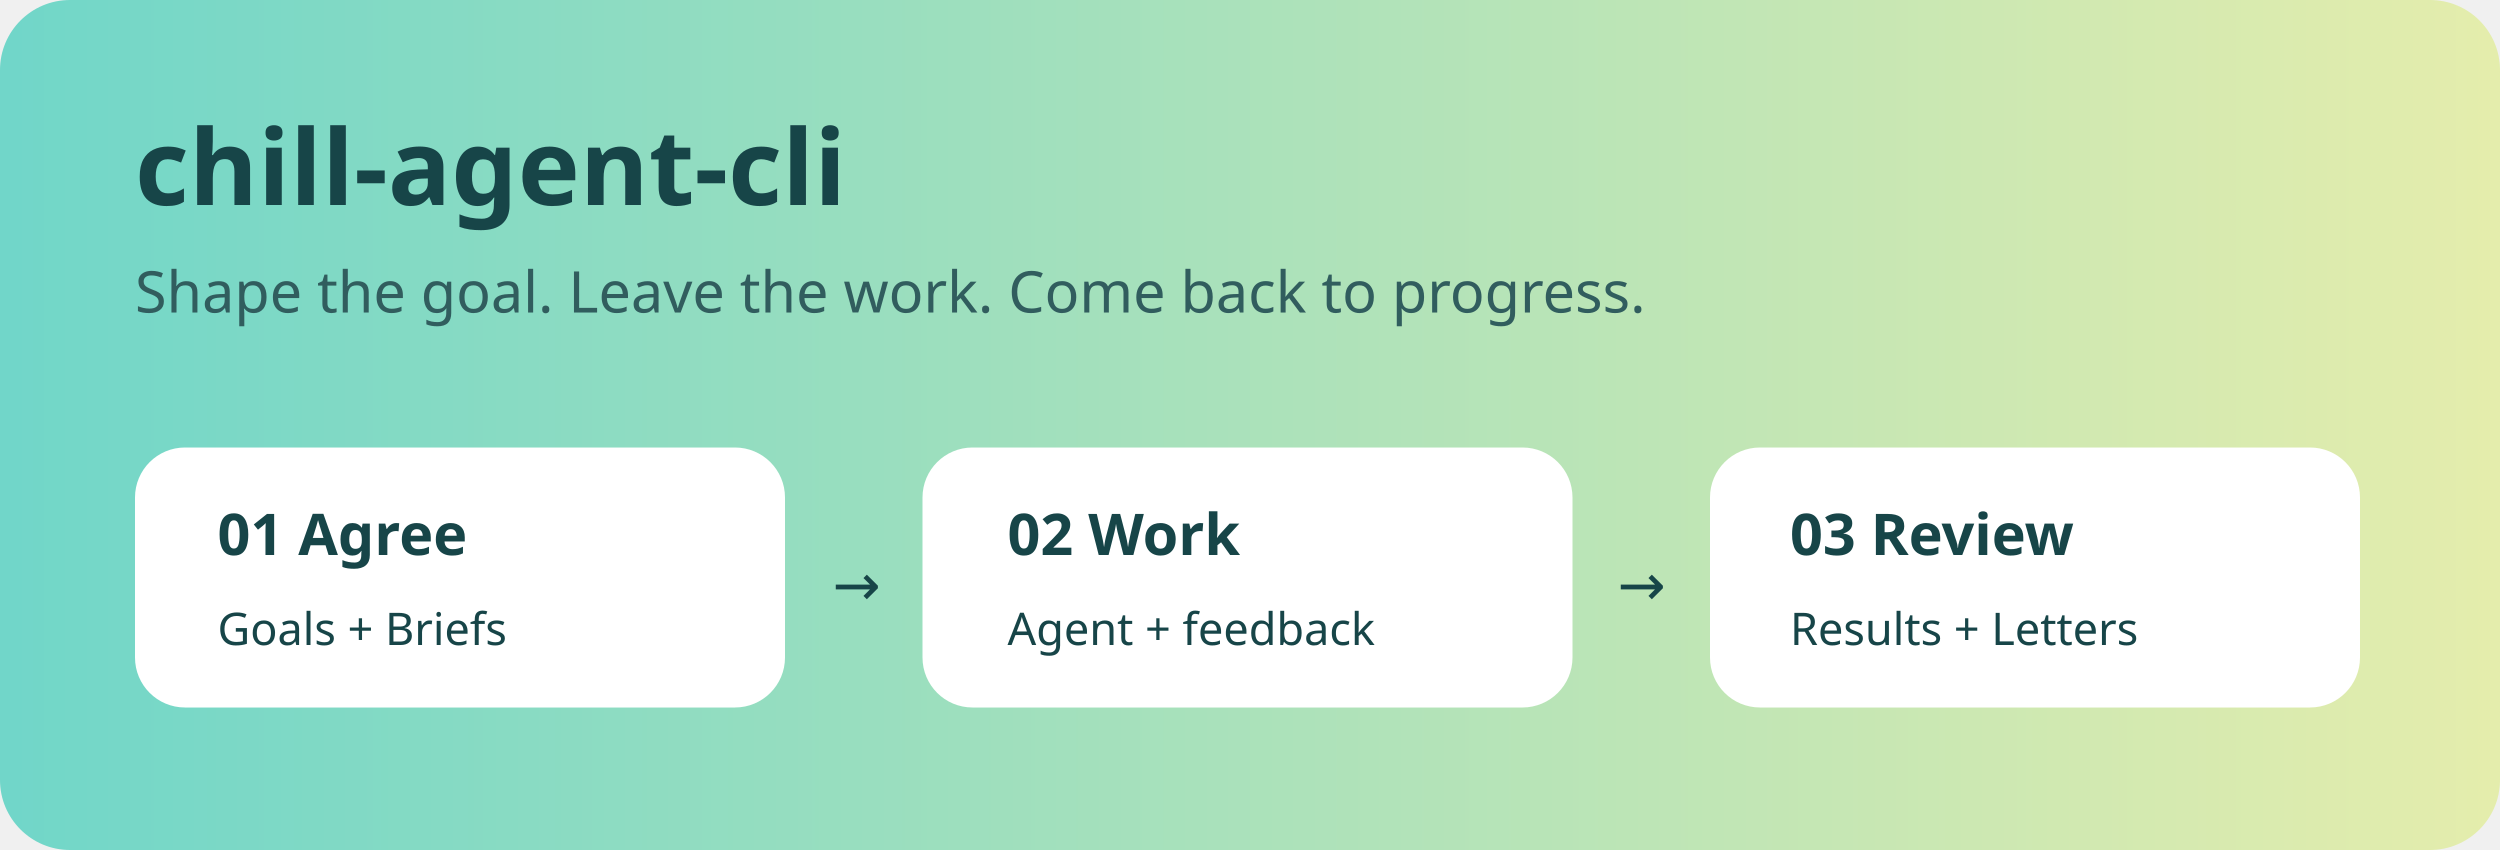
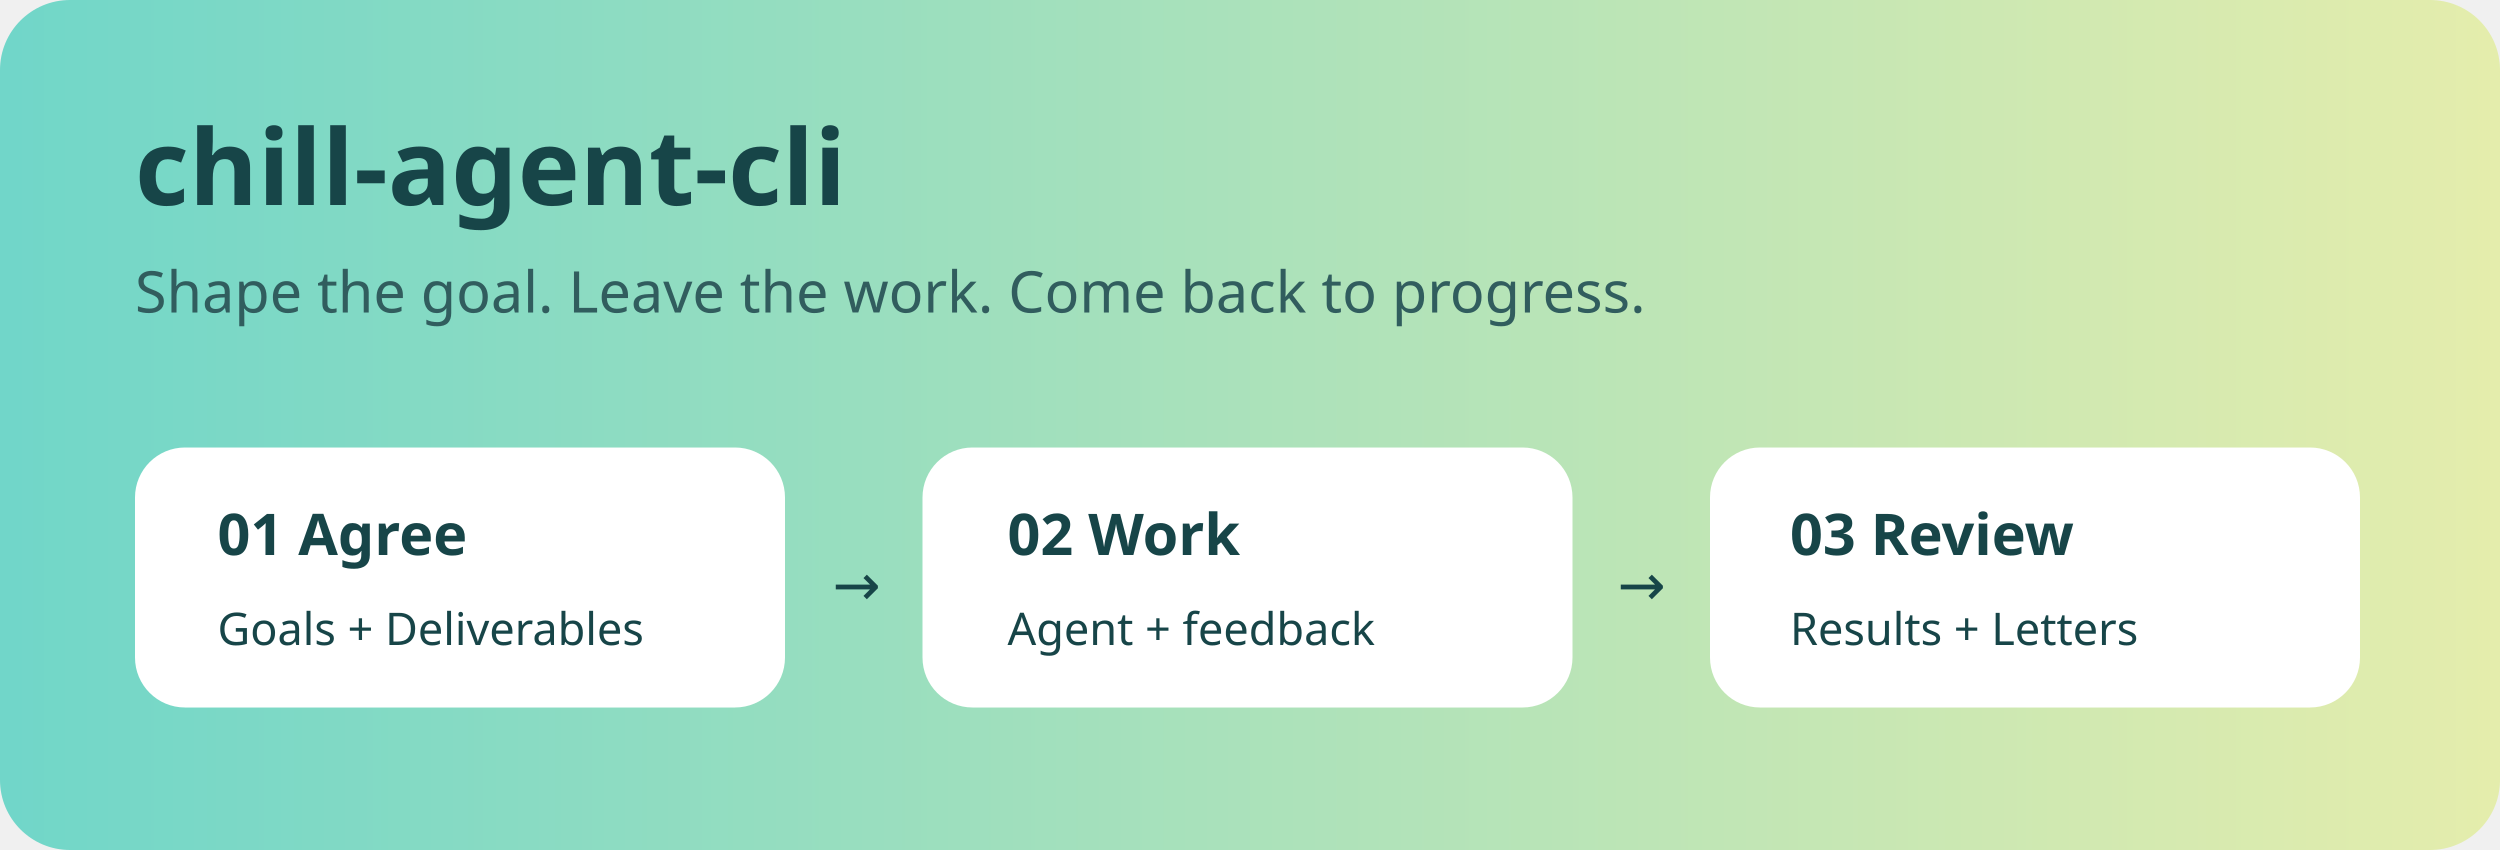
<svg xmlns="http://www.w3.org/2000/svg" width="1000" height="340" viewBox="0 0 1000 340">
  <defs>
    <linearGradient id="g">
      <stop stop-color="#70d6c9" />
      <stop offset="1" stop-color="#e5edac" />
    </linearGradient>
  </defs>
  <rect width="1000" height="340" rx="28" fill="url(#g)" />
  <text x="54" y="82" font-family="system-ui,sans-serif" font-size="42" font-weight="800" fill="#174548">chill-agent-cli</text>
  <text x="54" y="125" font-family="system-ui,sans-serif" font-size="23" fill="#315d5e">Shape the goal. Leave the work. Come back to progress.</text>
  <g font-family="system-ui,sans-serif" fill="#174548" font-size="23">
    <rect x="54" y="179" width="260" height="104" rx="20" fill="white" />
    <rect x="369" y="179" width="260" height="104" rx="20" fill="white" />
    <rect x="684" y="179" width="260" height="104" rx="20" fill="white" />
    <text x="87" y="222" font-weight="700">01  Agree</text>
-     <text x="87" y="258" font-size="18">Goals + Briefs</text>
+     <text x="87" y="258" font-size="18">Goals + Deliverables</text>
    <text x="403" y="222" font-weight="700">02  Work</text>
    <text x="403" y="258" font-size="18">Agent + feedback</text>
    <text x="716" y="222" font-weight="700">03  Review</text>
    <text x="716" y="258" font-size="18">Results + Letters</text>
    <text x="333" y="242">→</text>
    <text x="647" y="242">→</text>
  </g>
</svg>
